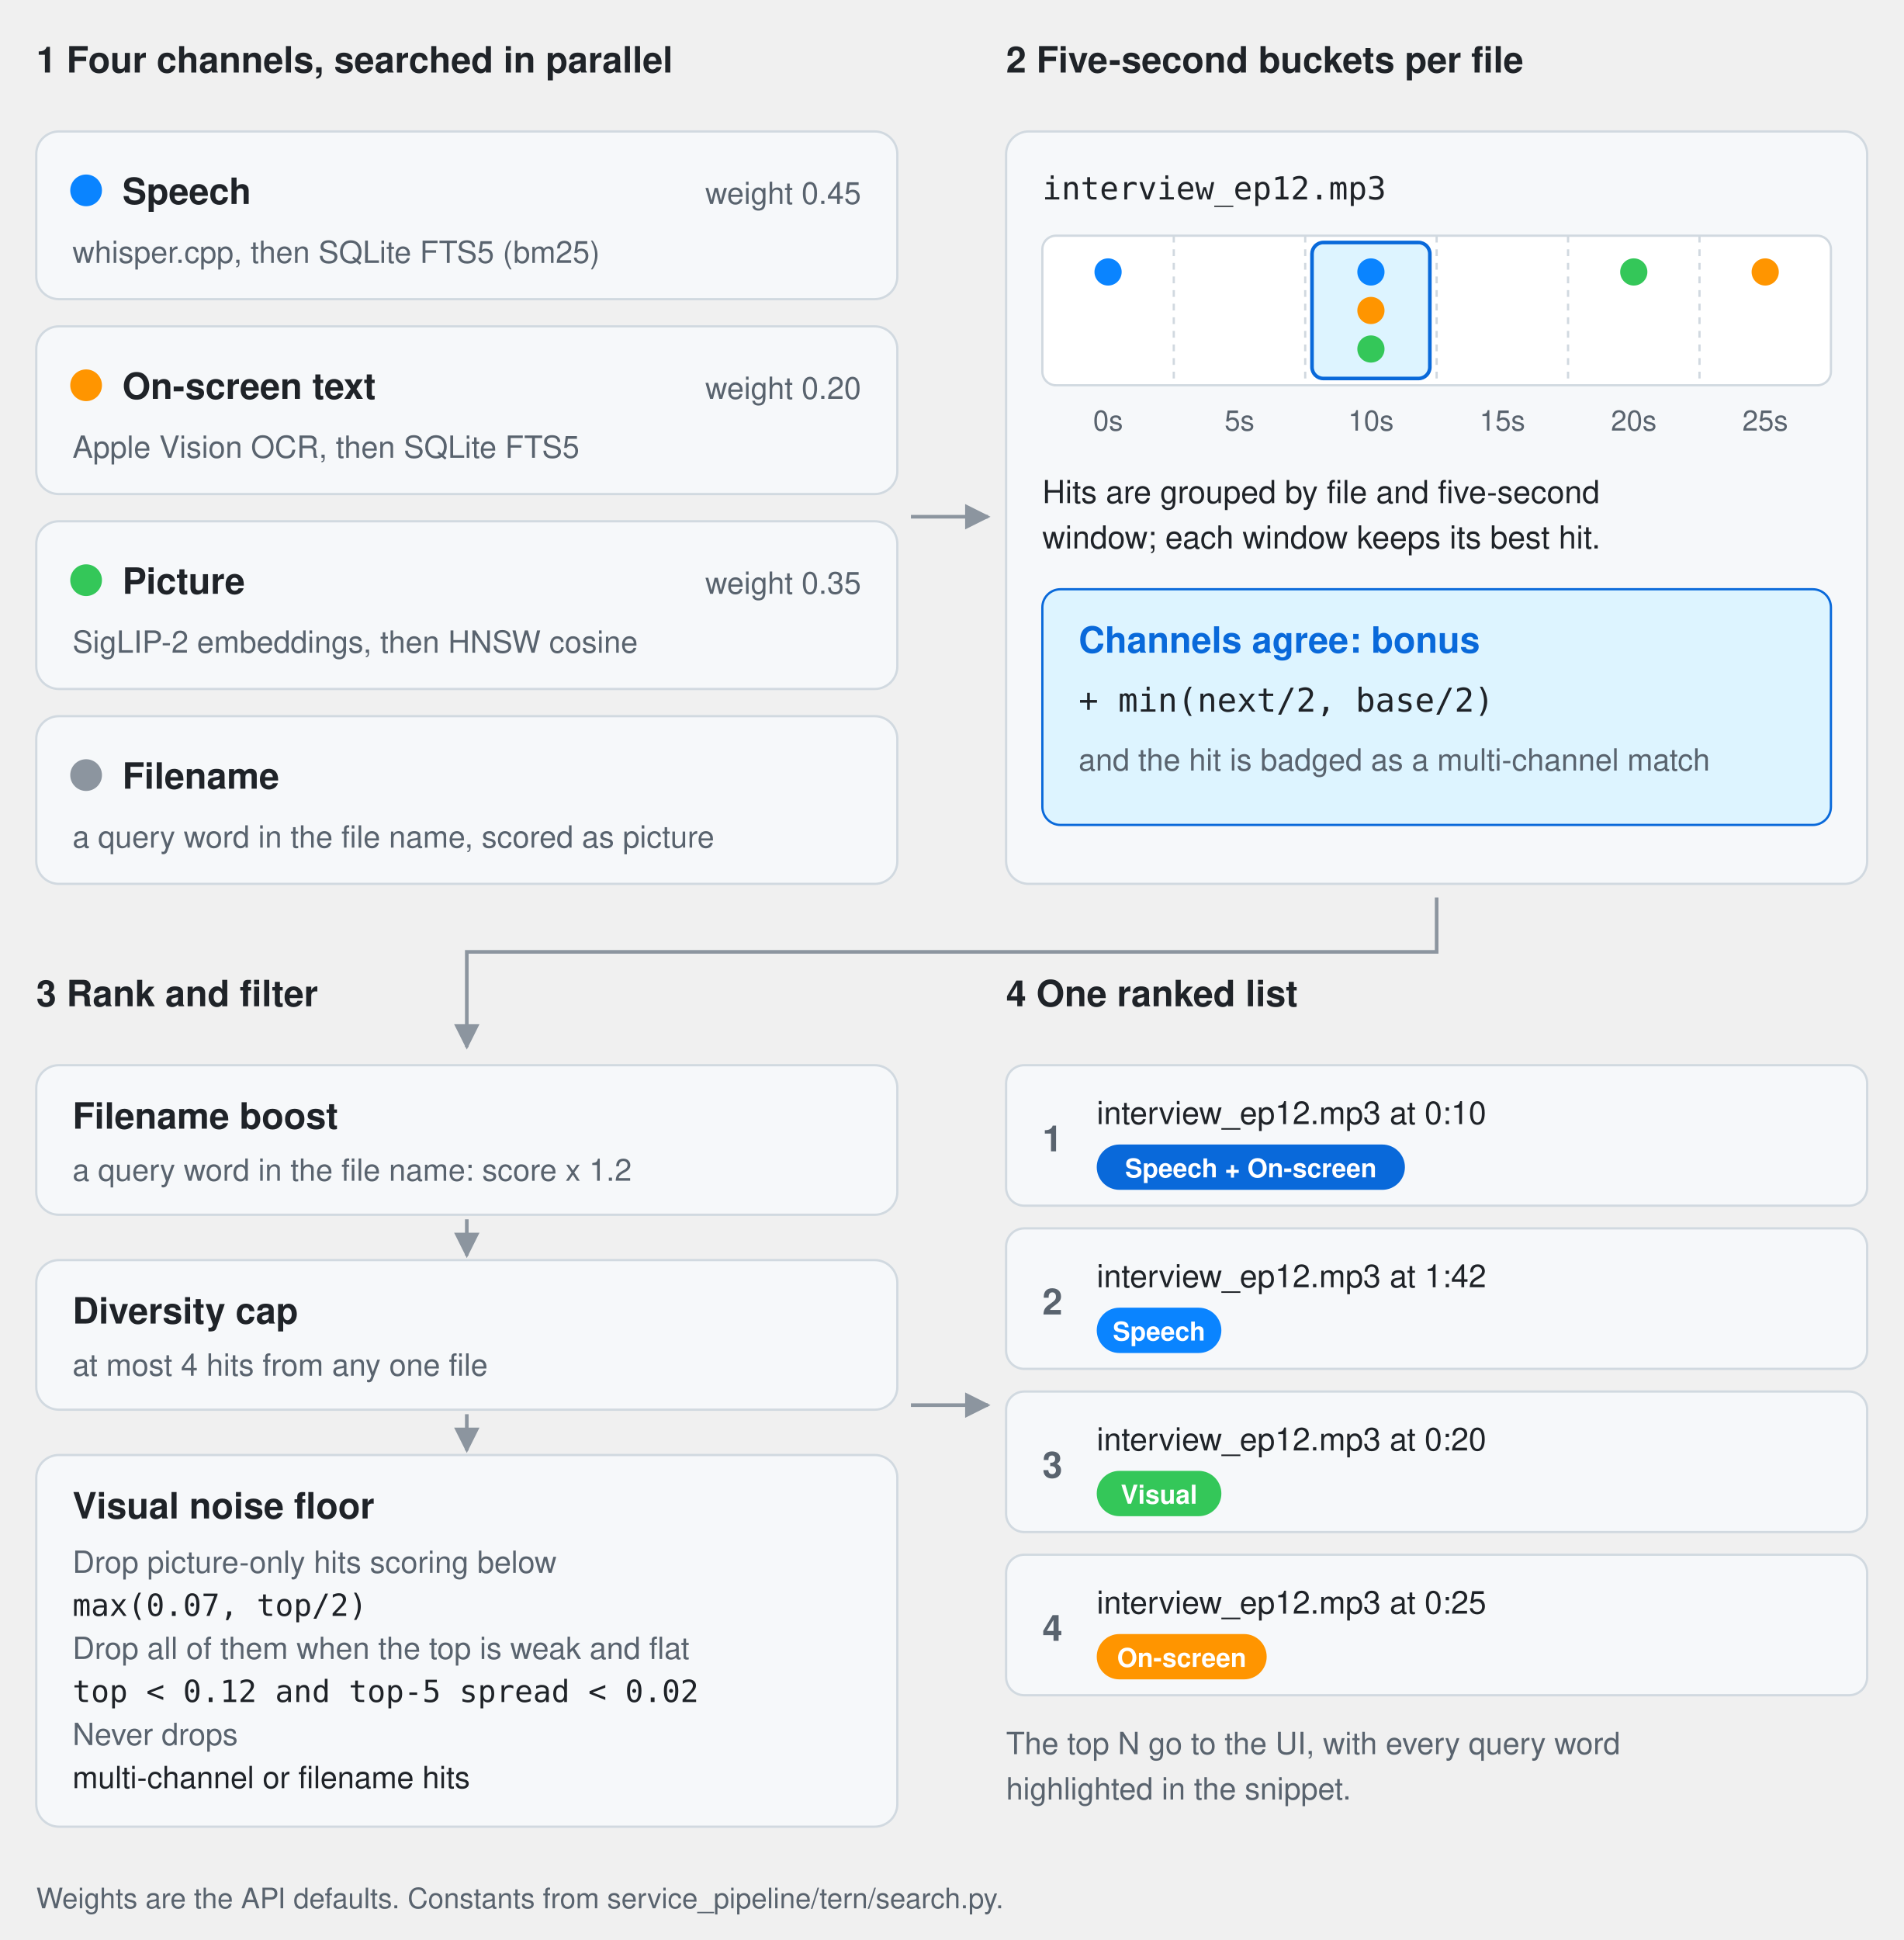
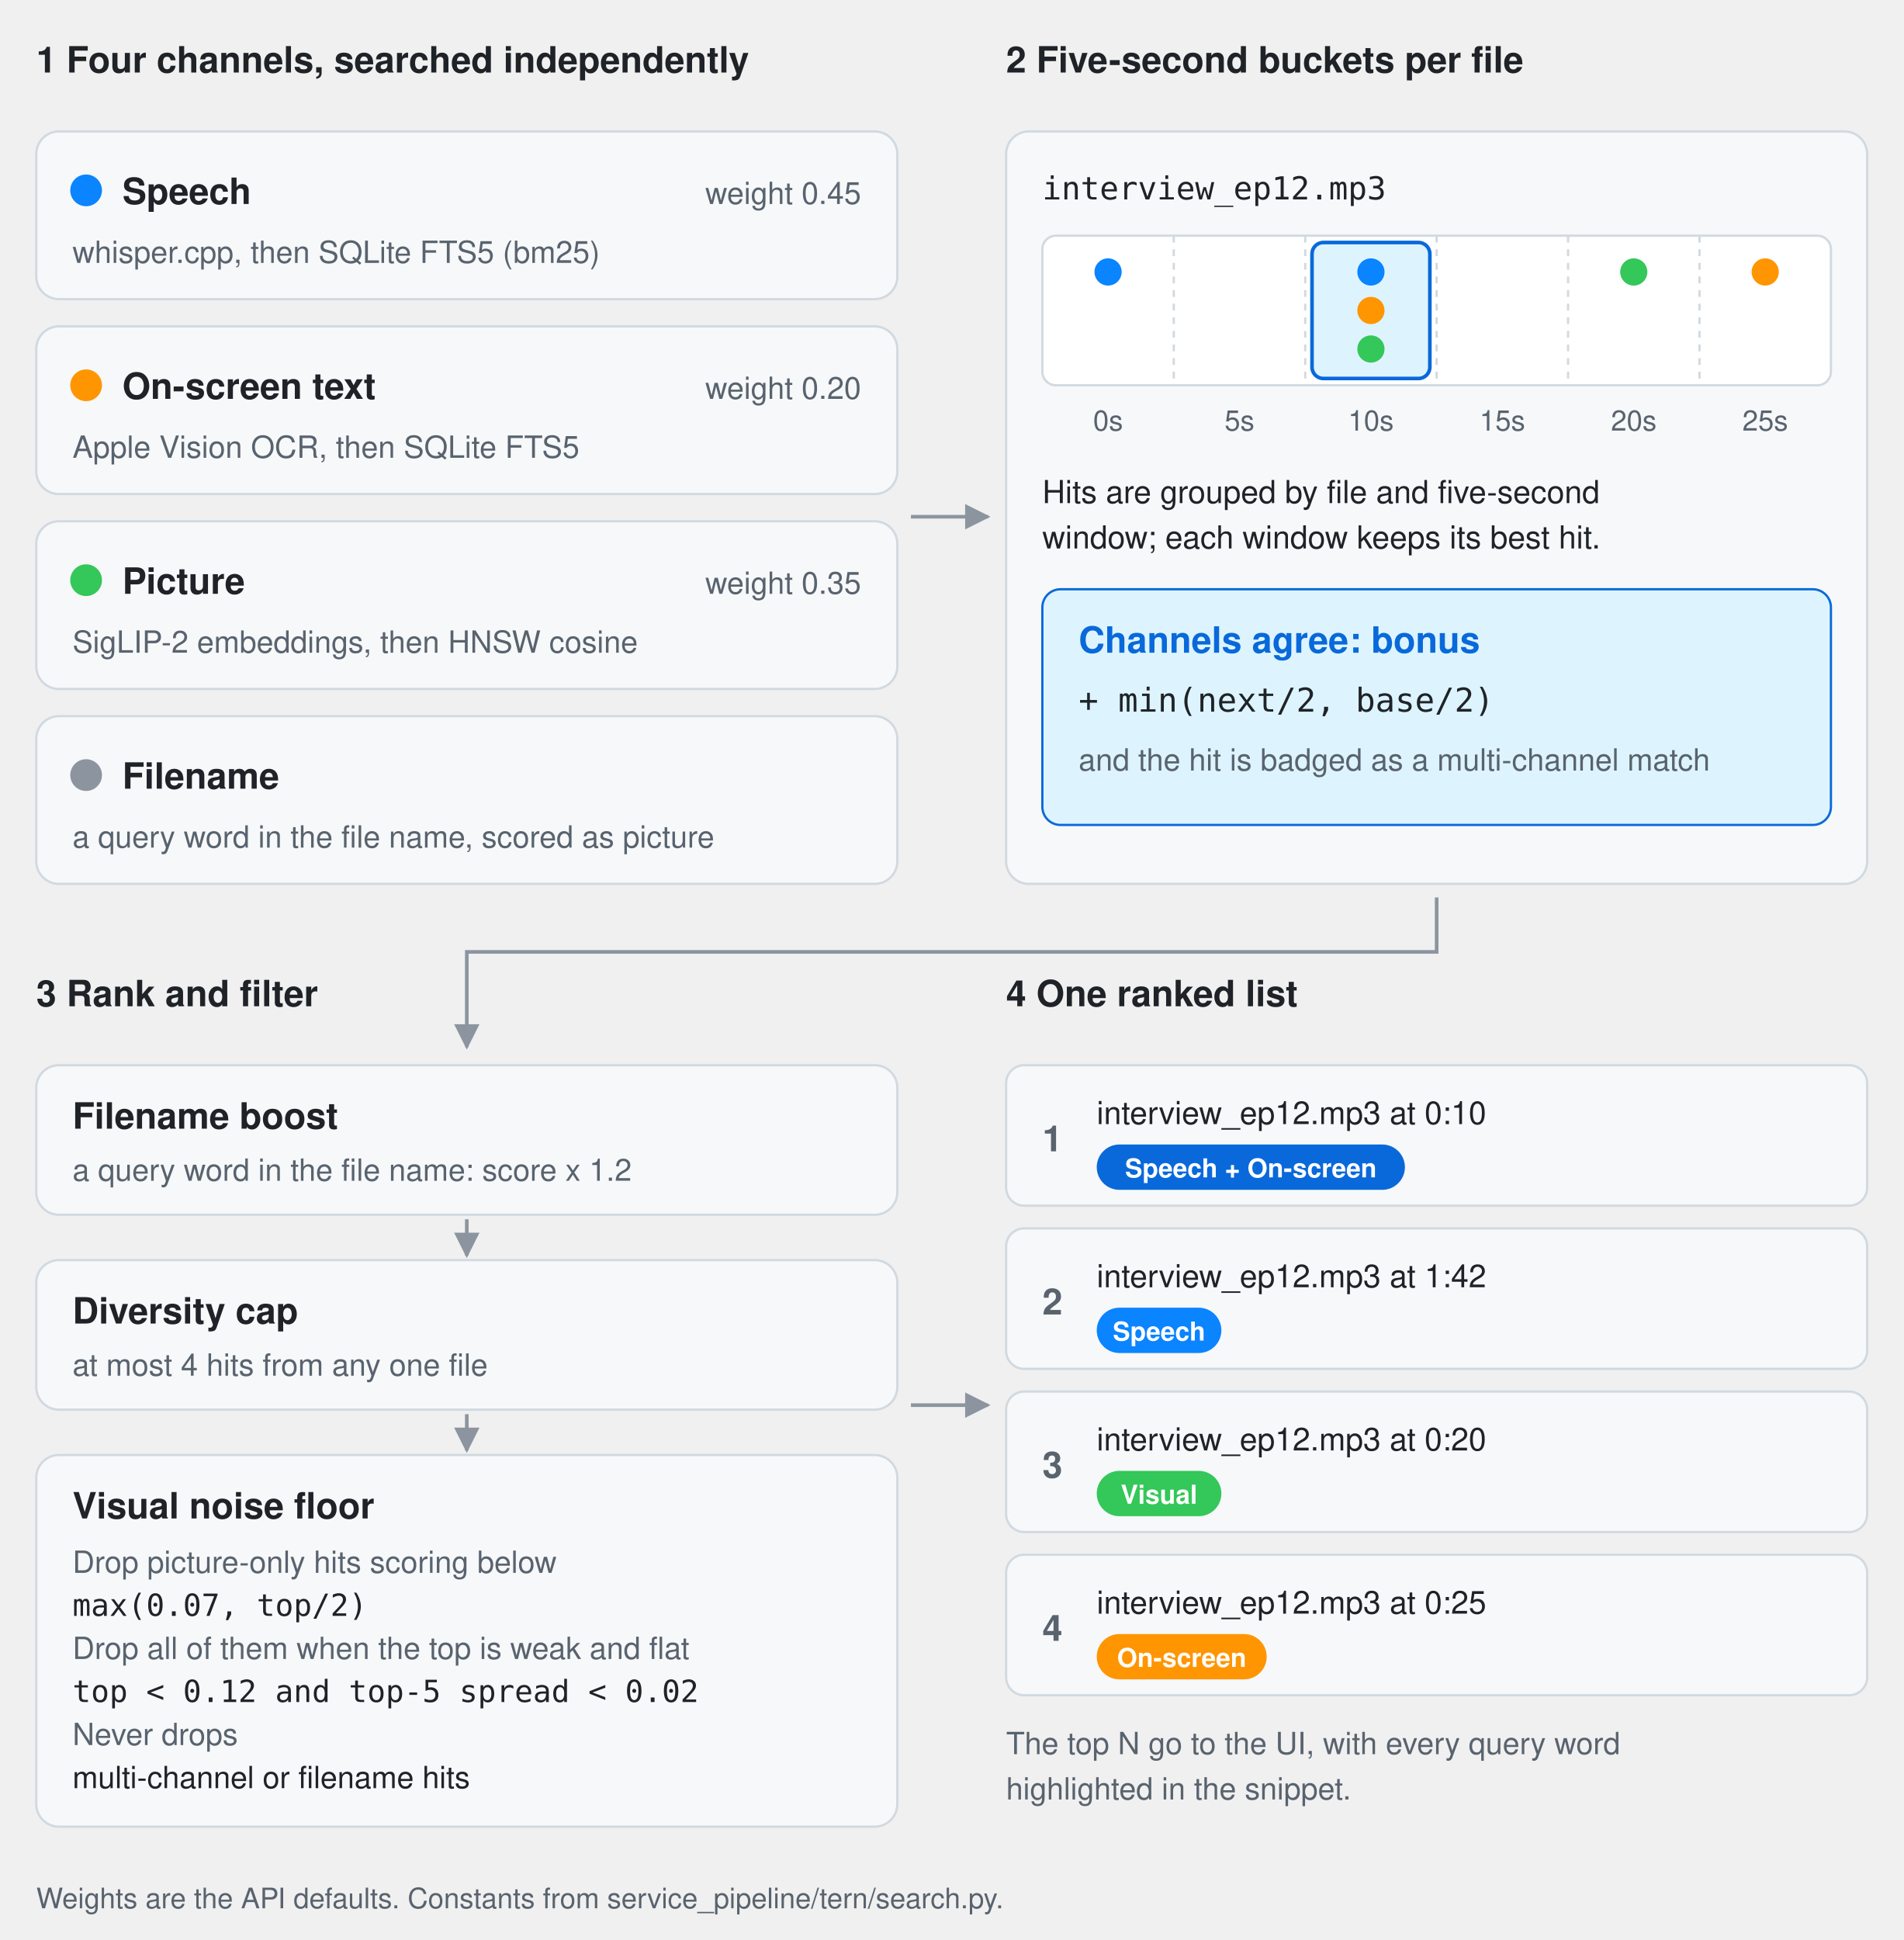
<svg xmlns="http://www.w3.org/2000/svg" width="840" height="856" viewBox="0 0 840 856" role="img" aria-label="How Tern fuses speech, on-screen text and visual hits into one ranked list">
  <defs>
    <marker id="ah" viewBox="0 0 10 10" refX="9" refY="5" markerWidth="7" markerHeight="7" orient="auto-start-reverse">
      <path d="M0,0 L10,5 L0,10 z" fill="#8c959f" />
    </marker>
  </defs>
-   <text x="16" y="32" fill="#1f2328" font-family="-apple-system, BlinkMacSystemFont, 'Segoe UI', Helvetica, Arial, sans-serif" font-size="16" font-weight="650" text-anchor="start">1  Four channels, searched in parallel</text>
+   <text x="16" y="32" fill="#1f2328" font-family="-apple-system, BlinkMacSystemFont, 'Segoe UI', Helvetica, Arial, sans-serif" font-size="16" font-weight="650" text-anchor="start">1  Four channels, searched independently</text>
  <text x="444" y="32" fill="#1f2328" font-family="-apple-system, BlinkMacSystemFont, 'Segoe UI', Helvetica, Arial, sans-serif" font-size="16" font-weight="650" text-anchor="start">2  Five-second buckets per file</text>
  <text x="16" y="444" fill="#1f2328" font-family="-apple-system, BlinkMacSystemFont, 'Segoe UI', Helvetica, Arial, sans-serif" font-size="16" font-weight="650" text-anchor="start">3  Rank and filter</text>
  <text x="444" y="444" fill="#1f2328" font-family="-apple-system, BlinkMacSystemFont, 'Segoe UI', Helvetica, Arial, sans-serif" font-size="16" font-weight="650" text-anchor="start">4  One ranked list</text>
  <rect x="16" y="58" width="380" height="74" rx="10" fill="#f6f8fa" stroke="#d1d9e0" />
  <circle cx="38" cy="84" r="7" fill="#0a84ff" />
  <text x="54" y="90" fill="#1f2328" font-family="-apple-system, BlinkMacSystemFont, 'Segoe UI', Helvetica, Arial, sans-serif" font-size="16" font-weight="650" text-anchor="start">Speech</text>
  <text x="380" y="90" fill="#59636e" font-family="-apple-system, BlinkMacSystemFont, 'Segoe UI', Helvetica, Arial, sans-serif" font-size="13.5" font-weight="400" text-anchor="end">weight 0.45</text>
  <text x="32" y="116" fill="#59636e" font-family="-apple-system, BlinkMacSystemFont, 'Segoe UI', Helvetica, Arial, sans-serif" font-size="13.5" font-weight="400" text-anchor="start">whisper.cpp, then SQLite FTS5 (bm25)</text>
  <rect x="16" y="144" width="380" height="74" rx="10" fill="#f6f8fa" stroke="#d1d9e0" />
  <circle cx="38" cy="170" r="7" fill="#ff9500" />
  <text x="54" y="176" fill="#1f2328" font-family="-apple-system, BlinkMacSystemFont, 'Segoe UI', Helvetica, Arial, sans-serif" font-size="16" font-weight="650" text-anchor="start">On-screen text</text>
  <text x="380" y="176" fill="#59636e" font-family="-apple-system, BlinkMacSystemFont, 'Segoe UI', Helvetica, Arial, sans-serif" font-size="13.5" font-weight="400" text-anchor="end">weight 0.20</text>
  <text x="32" y="202" fill="#59636e" font-family="-apple-system, BlinkMacSystemFont, 'Segoe UI', Helvetica, Arial, sans-serif" font-size="13.5" font-weight="400" text-anchor="start">Apple Vision OCR, then SQLite FTS5</text>
  <rect x="16" y="230" width="380" height="74" rx="10" fill="#f6f8fa" stroke="#d1d9e0" />
  <circle cx="38" cy="256" r="7" fill="#34c759" />
  <text x="54" y="262" fill="#1f2328" font-family="-apple-system, BlinkMacSystemFont, 'Segoe UI', Helvetica, Arial, sans-serif" font-size="16" font-weight="650" text-anchor="start">Picture</text>
  <text x="380" y="262" fill="#59636e" font-family="-apple-system, BlinkMacSystemFont, 'Segoe UI', Helvetica, Arial, sans-serif" font-size="13.5" font-weight="400" text-anchor="end">weight 0.35</text>
  <text x="32" y="288" fill="#59636e" font-family="-apple-system, BlinkMacSystemFont, 'Segoe UI', Helvetica, Arial, sans-serif" font-size="13.5" font-weight="400" text-anchor="start">SigLIP-2 embeddings, then HNSW cosine</text>
  <rect x="16" y="316" width="380" height="74" rx="10" fill="#f6f8fa" stroke="#d1d9e0" />
  <circle cx="38" cy="342" r="7" fill="#8c959f" />
  <text x="54" y="348" fill="#1f2328" font-family="-apple-system, BlinkMacSystemFont, 'Segoe UI', Helvetica, Arial, sans-serif" font-size="16" font-weight="650" text-anchor="start">Filename</text>
  <text x="32" y="374" fill="#59636e" font-family="-apple-system, BlinkMacSystemFont, 'Segoe UI', Helvetica, Arial, sans-serif" font-size="13.5" font-weight="400" text-anchor="start">a query word in the file name, scored as picture</text>
  <line x1="402" y1="228" x2="436" y2="228" stroke="#8c959f" stroke-width="1.6" marker-end="url(#ah)" />
  <rect x="444" y="58" width="380" height="332" rx="10" fill="#f6f8fa" stroke="#d1d9e0" />
  <text x="460" y="88" fill="#1f2328" font-family="ui-monospace, SFMono-Regular, Menlo, Consolas, monospace" font-size="14" font-weight="400" text-anchor="start">interview_ep12.mp3</text>
  <rect x="460" y="104" width="348" height="66" rx="6" fill="#ffffff" stroke="#d1d9e0" />
  <circle cx="489.0" cy="120" r="6" fill="#0a84ff" />
  <text x="489.0" y="190" fill="#59636e" font-family="-apple-system, BlinkMacSystemFont, 'Segoe UI', Helvetica, Arial, sans-serif" font-size="12.5" font-weight="400" text-anchor="middle">0s</text>
  <line x1="518.0" y1="104" x2="518.0" y2="170" stroke="#d1d9e0" stroke-dasharray="3 3" />
  <text x="547.0" y="190" fill="#59636e" font-family="-apple-system, BlinkMacSystemFont, 'Segoe UI', Helvetica, Arial, sans-serif" font-size="12.5" font-weight="400" text-anchor="middle">5s</text>
  <line x1="576.0" y1="104" x2="576.0" y2="170" stroke="#d1d9e0" stroke-dasharray="3 3" />
  <rect x="579.0" y="107" width="52.0" height="60" rx="5" fill="#ddf4ff" stroke="#0969da" stroke-width="1.6" />
  <circle cx="605.0" cy="120" r="6" fill="#0a84ff" />
  <circle cx="605.0" cy="137" r="6" fill="#ff9500" />
  <circle cx="605.0" cy="154" r="6" fill="#34c759" />
  <text x="605.0" y="190" fill="#59636e" font-family="-apple-system, BlinkMacSystemFont, 'Segoe UI', Helvetica, Arial, sans-serif" font-size="12.5" font-weight="400" text-anchor="middle">10s</text>
  <line x1="634.0" y1="104" x2="634.0" y2="170" stroke="#d1d9e0" stroke-dasharray="3 3" />
  <text x="663.0" y="190" fill="#59636e" font-family="-apple-system, BlinkMacSystemFont, 'Segoe UI', Helvetica, Arial, sans-serif" font-size="12.5" font-weight="400" text-anchor="middle">15s</text>
  <line x1="692.0" y1="104" x2="692.0" y2="170" stroke="#d1d9e0" stroke-dasharray="3 3" />
  <circle cx="721.0" cy="120" r="6" fill="#34c759" />
  <text x="721.0" y="190" fill="#59636e" font-family="-apple-system, BlinkMacSystemFont, 'Segoe UI', Helvetica, Arial, sans-serif" font-size="12.5" font-weight="400" text-anchor="middle">20s</text>
  <line x1="750.0" y1="104" x2="750.0" y2="170" stroke="#d1d9e0" stroke-dasharray="3 3" />
  <circle cx="779.0" cy="120" r="6" fill="#ff9500" />
  <text x="779.0" y="190" fill="#59636e" font-family="-apple-system, BlinkMacSystemFont, 'Segoe UI', Helvetica, Arial, sans-serif" font-size="12.5" font-weight="400" text-anchor="middle">25s</text>
  <text x="460" y="222" fill="#1f2328" font-family="-apple-system, BlinkMacSystemFont, 'Segoe UI', Helvetica, Arial, sans-serif" font-size="14" font-weight="400" text-anchor="start">Hits are grouped by file and five-second</text>
  <text x="460" y="242" fill="#1f2328" font-family="-apple-system, BlinkMacSystemFont, 'Segoe UI', Helvetica, Arial, sans-serif" font-size="14" font-weight="400" text-anchor="start">window; each window keeps its best hit.</text>
  <rect x="460" y="260" width="348" height="104" rx="8" fill="#ddf4ff" stroke="#0969da" />
  <text x="476" y="288" fill="#0969da" font-family="-apple-system, BlinkMacSystemFont, 'Segoe UI', Helvetica, Arial, sans-serif" font-size="16" font-weight="650" text-anchor="start">Channels agree: bonus</text>
  <text x="476" y="314" fill="#1f2328" font-family="ui-monospace, SFMono-Regular, Menlo, Consolas, monospace" font-size="14.5" font-weight="400" text-anchor="start">+ min(next/2, base/2)</text>
  <text x="476" y="340" fill="#59636e" font-family="-apple-system, BlinkMacSystemFont, 'Segoe UI', Helvetica, Arial, sans-serif" font-size="13.5" font-weight="400" text-anchor="start">and the hit is badged as a multi-channel match</text>
  <path d="M634.0,396 L634.0,420 L206.0,420 L206.0,462" fill="none" stroke="#8c959f" stroke-width="1.6" marker-end="url(#ah)" />
  <rect x="16" y="470" width="380" height="66" rx="10" fill="#f6f8fa" stroke="#d1d9e0" />
  <text x="32" y="498" fill="#1f2328" font-family="-apple-system, BlinkMacSystemFont, 'Segoe UI', Helvetica, Arial, sans-serif" font-size="16" font-weight="650" text-anchor="start">Filename boost</text>
  <text x="32" y="521" fill="#59636e" font-family="-apple-system, BlinkMacSystemFont, 'Segoe UI', Helvetica, Arial, sans-serif" font-size="13.5" font-weight="400" text-anchor="start">a query word in the file name: score x 1.2</text>
  <line x1="206.0" y1="538" x2="206.0" y2="554" stroke="#8c959f" stroke-width="1.6" marker-end="url(#ah)" />
  <rect x="16" y="556" width="380" height="66" rx="10" fill="#f6f8fa" stroke="#d1d9e0" />
  <text x="32" y="584" fill="#1f2328" font-family="-apple-system, BlinkMacSystemFont, 'Segoe UI', Helvetica, Arial, sans-serif" font-size="16" font-weight="650" text-anchor="start">Diversity cap</text>
  <text x="32" y="607" fill="#59636e" font-family="-apple-system, BlinkMacSystemFont, 'Segoe UI', Helvetica, Arial, sans-serif" font-size="13.5" font-weight="400" text-anchor="start">at most 4 hits from any one file</text>
  <line x1="206.0" y1="624" x2="206.0" y2="640" stroke="#8c959f" stroke-width="1.6" marker-end="url(#ah)" />
  <rect x="16" y="642" width="380" height="164" rx="10" fill="#f6f8fa" stroke="#d1d9e0" />
  <text x="32" y="670" fill="#1f2328" font-family="-apple-system, BlinkMacSystemFont, 'Segoe UI', Helvetica, Arial, sans-serif" font-size="16" font-weight="650" text-anchor="start">Visual noise floor</text>
  <text x="32" y="694" fill="#59636e" font-family="-apple-system, BlinkMacSystemFont, 'Segoe UI', Helvetica, Arial, sans-serif" font-size="13.5" font-weight="400" text-anchor="start">Drop picture-only hits scoring below</text>
  <text x="32" y="713" fill="#1f2328" font-family="ui-monospace, SFMono-Regular, Menlo, Consolas, monospace" font-size="13.5" font-weight="400" text-anchor="start">max(0.07, top/2)</text>
  <text x="32" y="732" fill="#59636e" font-family="-apple-system, BlinkMacSystemFont, 'Segoe UI', Helvetica, Arial, sans-serif" font-size="13.5" font-weight="400" text-anchor="start">Drop all of them when the top is weak and flat</text>
  <text x="32" y="751" fill="#1f2328" font-family="ui-monospace, SFMono-Regular, Menlo, Consolas, monospace" font-size="13.5" font-weight="400" text-anchor="start">top &lt; 0.12 and top-5 spread &lt; 0.02</text>
  <text x="32" y="770" fill="#59636e" font-family="-apple-system, BlinkMacSystemFont, 'Segoe UI', Helvetica, Arial, sans-serif" font-size="13.5" font-weight="400" text-anchor="start">Never drops</text>
  <text x="32" y="789" fill="#1f2328" font-family="-apple-system, BlinkMacSystemFont, 'Segoe UI', Helvetica, Arial, sans-serif" font-size="13.5" font-weight="400" text-anchor="start">multi-channel or filename hits</text>
  <line x1="402" y1="620" x2="436" y2="620" stroke="#8c959f" stroke-width="1.6" marker-end="url(#ah)" />
  <rect x="444" y="470" width="380" height="62" rx="8" fill="#f6f8fa" stroke="#d1d9e0" />
  <text x="460" y="508" fill="#59636e" font-family="-apple-system, BlinkMacSystemFont, 'Segoe UI', Helvetica, Arial, sans-serif" font-size="16" font-weight="650" text-anchor="start">1</text>
  <text x="484" y="496" fill="#1f2328" font-family="-apple-system, BlinkMacSystemFont, 'Segoe UI', Helvetica, Arial, sans-serif" font-size="14" font-weight="400" text-anchor="start">interview_ep12.mp3  at 0:10</text>
  <rect x="484" y="505" width="136" height="20" rx="10" fill="#0969da" />
  <text x="552.0" y="519.5" fill="#ffffff" font-family="-apple-system, BlinkMacSystemFont, 'Segoe UI', Helvetica, Arial, sans-serif" font-size="11.5" font-weight="600" text-anchor="middle">Speech + On-screen</text>
  <rect x="444" y="542" width="380" height="62" rx="8" fill="#f6f8fa" stroke="#d1d9e0" />
  <text x="460" y="580" fill="#59636e" font-family="-apple-system, BlinkMacSystemFont, 'Segoe UI', Helvetica, Arial, sans-serif" font-size="16" font-weight="650" text-anchor="start">2</text>
  <text x="484" y="568" fill="#1f2328" font-family="-apple-system, BlinkMacSystemFont, 'Segoe UI', Helvetica, Arial, sans-serif" font-size="14" font-weight="400" text-anchor="start">interview_ep12.mp3  at 1:42</text>
  <rect x="484" y="577" width="55" height="20" rx="10" fill="#0a84ff" />
  <text x="511.5" y="591.5" fill="#ffffff" font-family="-apple-system, BlinkMacSystemFont, 'Segoe UI', Helvetica, Arial, sans-serif" font-size="11.5" font-weight="600" text-anchor="middle">Speech</text>
  <rect x="444" y="614" width="380" height="62" rx="8" fill="#f6f8fa" stroke="#d1d9e0" />
  <text x="460" y="652" fill="#59636e" font-family="-apple-system, BlinkMacSystemFont, 'Segoe UI', Helvetica, Arial, sans-serif" font-size="16" font-weight="650" text-anchor="start">3</text>
  <text x="484" y="640" fill="#1f2328" font-family="-apple-system, BlinkMacSystemFont, 'Segoe UI', Helvetica, Arial, sans-serif" font-size="14" font-weight="400" text-anchor="start">interview_ep12.mp3  at 0:20</text>
  <rect x="484" y="649" width="55" height="20" rx="10" fill="#34c759" />
  <text x="511.5" y="663.5" fill="#ffffff" font-family="-apple-system, BlinkMacSystemFont, 'Segoe UI', Helvetica, Arial, sans-serif" font-size="11.5" font-weight="600" text-anchor="middle">Visual</text>
  <rect x="444" y="686" width="380" height="62" rx="8" fill="#f6f8fa" stroke="#d1d9e0" />
  <text x="460" y="724" fill="#59636e" font-family="-apple-system, BlinkMacSystemFont, 'Segoe UI', Helvetica, Arial, sans-serif" font-size="16" font-weight="650" text-anchor="start">4</text>
  <text x="484" y="712" fill="#1f2328" font-family="-apple-system, BlinkMacSystemFont, 'Segoe UI', Helvetica, Arial, sans-serif" font-size="14" font-weight="400" text-anchor="start">interview_ep12.mp3  at 0:25</text>
  <rect x="484" y="721" width="75" height="20" rx="10" fill="#ff9500" />
  <text x="521.5" y="735.5" fill="#ffffff" font-family="-apple-system, BlinkMacSystemFont, 'Segoe UI', Helvetica, Arial, sans-serif" font-size="11.5" font-weight="600" text-anchor="middle">On-screen</text>
  <text x="444" y="774" fill="#59636e" font-family="-apple-system, BlinkMacSystemFont, 'Segoe UI', Helvetica, Arial, sans-serif" font-size="13.5" font-weight="400" text-anchor="start">The top N go to the UI, with every query word</text>
  <text x="444" y="794" fill="#59636e" font-family="-apple-system, BlinkMacSystemFont, 'Segoe UI', Helvetica, Arial, sans-serif" font-size="13.5" font-weight="400" text-anchor="start">highlighted in the snippet.</text>
  <text x="16" y="842" fill="#59636e" font-family="-apple-system, BlinkMacSystemFont, 'Segoe UI', Helvetica, Arial, sans-serif" font-size="12.5" font-weight="400" text-anchor="start">Weights are the API defaults. Constants from service_pipeline/tern/search.py.</text>
</svg>
